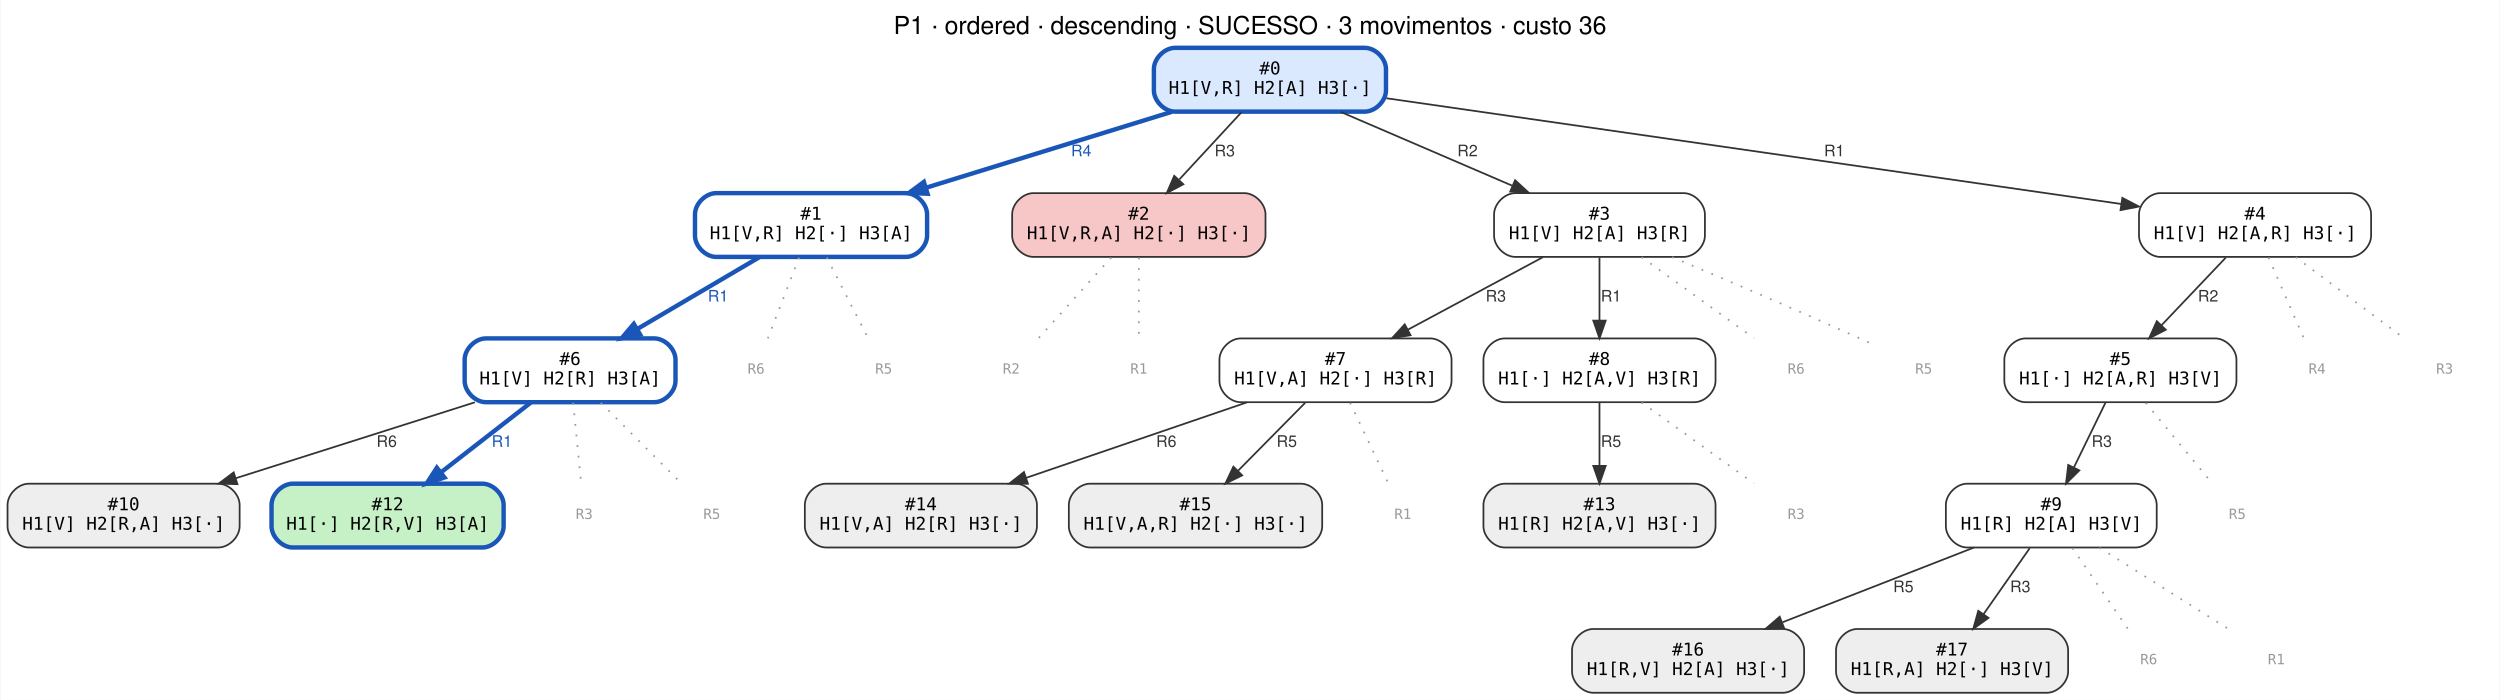
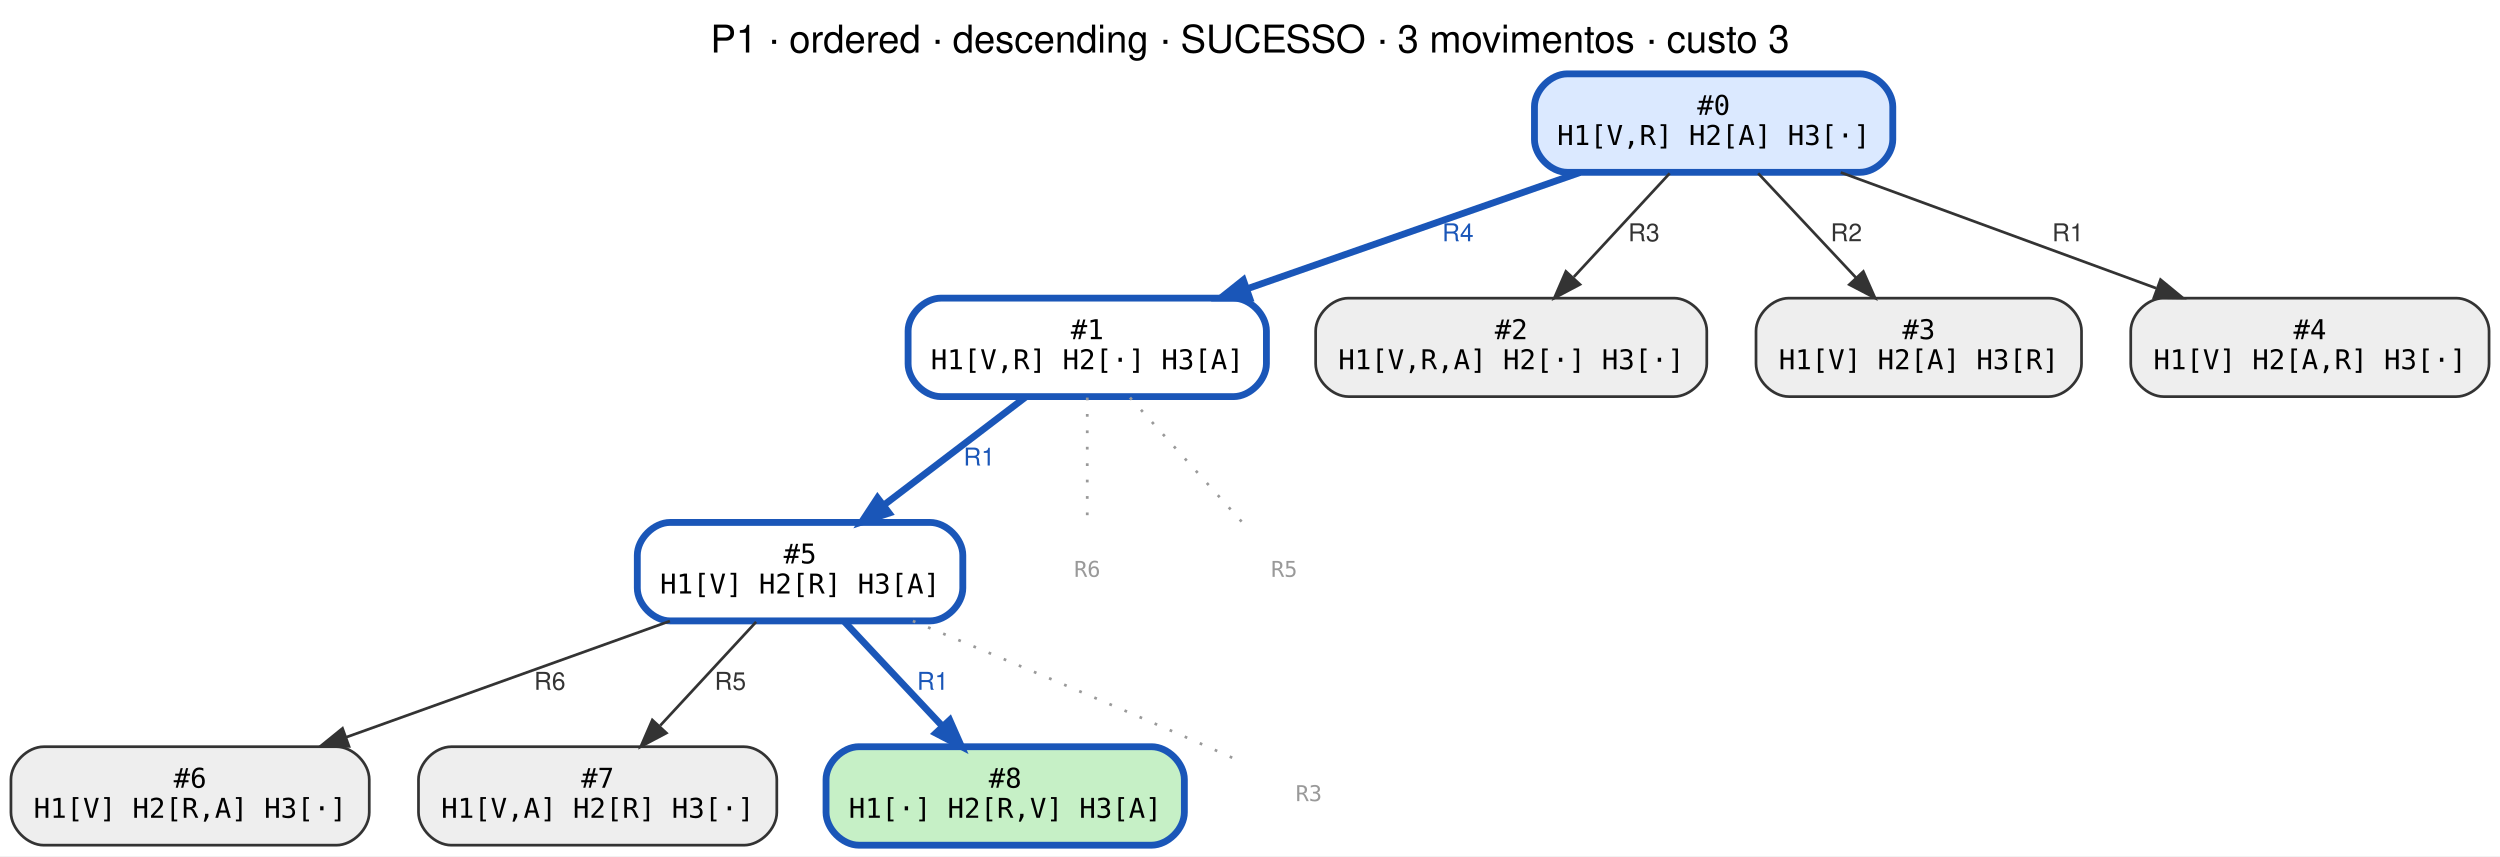
- <svg xmlns="http://www.w3.org/2000/svg" width="1411pt" height="395pt" viewBox="0.00 0.00 1410.50 395.00">
-   <g id="graph0" class="graph" transform="scale(1 1) rotate(0) translate(4 391)">
-     <polygon fill="white" stroke="transparent" points="-4,4 -4,-391 1406.5,-391 1406.5,4 -4,4" />
-     <text text-anchor="middle" x="701.25" y="-371.8" font-family="Helvetica,sans-Serif" font-size="14.00">P1 · ordered · descending · SUCESSO · 3 movimentos · custo 36</text>
+ <svg xmlns="http://www.w3.org/2000/svg" width="914pt" height="313pt" viewBox="0.00 0.00 914.00 313.00">
+   <g id="graph0" class="graph" transform="scale(1 1) rotate(0) translate(4 309)">
+     <polygon fill="white" stroke="transparent" points="-4,4 -4,-309 910,-309 910,4 -4,4" />
+     <text text-anchor="middle" x="453" y="-289.8" font-family="Helvetica,sans-Serif" font-size="14.00">P1 · ordered · descending · SUCESSO · 3 movimentos · custo 3</text>
    <g id="node1" class="node">
-       <path fill="#dbe9ff" stroke="#1a56b8" stroke-width="2.5" d="M766,-364C766,-364 659,-364 659,-364 653,-364 647,-358 647,-352 647,-352 647,-340 647,-340 647,-334 653,-328 659,-328 659,-328 766,-328 766,-328 772,-328 778,-334 778,-340 778,-340 778,-352 778,-352 778,-358 772,-364 766,-364" />
-       <text text-anchor="middle" x="712.5" y="-349" font-family="monospace" font-size="10.00">#0</text>
-       <text text-anchor="middle" x="712.5" y="-338" font-family="monospace" font-size="10.00">H1[V,R] H2[A] H3[·]</text>
+       <path fill="#dbe9ff" stroke="#1a56b8" stroke-width="2.5" d="M676,-282C676,-282 569,-282 569,-282 563,-282 557,-276 557,-270 557,-270 557,-258 557,-258 557,-252 563,-246 569,-246 569,-246 676,-246 676,-246 682,-246 688,-252 688,-258 688,-258 688,-270 688,-270 688,-276 682,-282 676,-282" />
+       <text text-anchor="middle" x="622.5" y="-267" font-family="monospace" font-size="10.00">#0</text>
+       <text text-anchor="middle" x="622.5" y="-256" font-family="monospace" font-size="10.00">H1[V,R] H2[A] H3[·]</text>
    </g>
    <g id="node2" class="node">
-       <path fill="#ffffff" stroke="#1a56b8" stroke-width="2.5" d="M507,-282C507,-282 400,-282 400,-282 394,-282 388,-276 388,-270 388,-270 388,-258 388,-258 388,-252 394,-246 400,-246 400,-246 507,-246 507,-246 513,-246 519,-252 519,-258 519,-258 519,-270 519,-270 519,-276 513,-282 507,-282" />
-       <text text-anchor="middle" x="453.5" y="-267" font-family="monospace" font-size="10.00">#1</text>
-       <text text-anchor="middle" x="453.5" y="-256" font-family="monospace" font-size="10.00">H1[V,R] H2[·] H3[A]</text>
+       <path fill="#ffffff" stroke="#1a56b8" stroke-width="2.5" d="M447,-200C447,-200 340,-200 340,-200 334,-200 328,-194 328,-188 328,-188 328,-176 328,-176 328,-170 334,-164 340,-164 340,-164 447,-164 447,-164 453,-164 459,-170 459,-176 459,-176 459,-188 459,-188 459,-194 453,-200 447,-200" />
+       <text text-anchor="middle" x="393.5" y="-185" font-family="monospace" font-size="10.00">#1</text>
+       <text text-anchor="middle" x="393.5" y="-174" font-family="monospace" font-size="10.00">H1[V,R] H2[·] H3[A]</text>
    </g>
    <g id="edge1" class="edge">
-       <path fill="none" stroke="#1a56b8" stroke-width="2.5" d="M657.26,-327.94C616.6,-315.38 561.19,-298.26 518.41,-285.05" />
-       <polygon fill="#1a56b8" stroke="#1a56b8" stroke-width="2.5" points="519.25,-281.64 508.66,-282.04 517.18,-288.33 519.25,-281.64" />
-       <text text-anchor="middle" x="606" y="-302.8" font-family="Helvetica,sans-Serif" font-size="9.00" fill="#1a56b8">R4</text>
+       <path fill="none" stroke="#1a56b8" stroke-width="2.5" d="M573.65,-245.94C538.08,-233.51 489.74,-216.62 452.09,-203.47" />
+       <polygon fill="#1a56b8" stroke="#1a56b8" stroke-width="2.5" points="452.87,-200.03 442.27,-200.04 450.56,-206.64 452.87,-200.03" />
+       <text text-anchor="middle" x="529" y="-220.8" font-family="Helvetica,sans-Serif" font-size="9.00" fill="#1a56b8">R4</text>
    </g>
    <g id="node3" class="node">
-       <path fill="#f7c6c6" stroke="#333333" d="M698,-282C698,-282 579,-282 579,-282 573,-282 567,-276 567,-270 567,-270 567,-258 567,-258 567,-252 573,-246 579,-246 579,-246 698,-246 698,-246 704,-246 710,-252 710,-258 710,-258 710,-270 710,-270 710,-276 704,-282 698,-282" />
-       <text text-anchor="middle" x="638.5" y="-267" font-family="monospace" font-size="10.00">#2</text>
-       <text text-anchor="middle" x="638.5" y="-256" font-family="monospace" font-size="10.00">H1[V,R,A] H2[·] H3[·]</text>
+       <path fill="#eeeeee" stroke="#333333" d="M608,-200C608,-200 489,-200 489,-200 483,-200 477,-194 477,-188 477,-188 477,-176 477,-176 477,-170 483,-164 489,-164 489,-164 608,-164 608,-164 614,-164 620,-170 620,-176 620,-176 620,-188 620,-188 620,-194 614,-200 608,-200" />
+       <text text-anchor="middle" x="548.5" y="-185" font-family="monospace" font-size="10.00">#2</text>
+       <text text-anchor="middle" x="548.5" y="-174" font-family="monospace" font-size="10.00">H1[V,R,A] H2[·] H3[·]</text>
    </g>
    <g id="edge2" class="edge">
-       <path fill="none" stroke="#333333" d="M696.44,-327.64C686.19,-316.56 672.74,-302.02 661.38,-289.74" />
-       <polygon fill="#333333" stroke="#333333" points="663.63,-287.01 654.27,-282.05 658.49,-291.77 663.63,-287.01" />
-       <text text-anchor="middle" x="687" y="-302.8" font-family="Helvetica,sans-Serif" font-size="9.00" fill="#333333">R3</text>
+       <path fill="none" stroke="#333333" d="M606.44,-245.64C596.19,-234.56 582.74,-220.02 571.38,-207.74" />
+       <polygon fill="#333333" stroke="#333333" points="573.63,-205.01 564.27,-200.05 568.49,-209.77 573.63,-205.01" />
+       <text text-anchor="middle" x="597" y="-220.8" font-family="Helvetica,sans-Serif" font-size="9.00" fill="#333333">R3</text>
    </g>
    <g id="node4" class="node">
-       <path fill="#ffffff" stroke="#333333" d="M946,-282C946,-282 851,-282 851,-282 845,-282 839,-276 839,-270 839,-270 839,-258 839,-258 839,-252 845,-246 851,-246 851,-246 946,-246 946,-246 952,-246 958,-252 958,-258 958,-258 958,-270 958,-270 958,-276 952,-282 946,-282" />
-       <text text-anchor="middle" x="898.5" y="-267" font-family="monospace" font-size="10.00">#3</text>
-       <text text-anchor="middle" x="898.5" y="-256" font-family="monospace" font-size="10.00">H1[V] H2[A] H3[R]</text>
+       <path fill="#eeeeee" stroke="#333333" d="M745,-200C745,-200 650,-200 650,-200 644,-200 638,-194 638,-188 638,-188 638,-176 638,-176 638,-170 644,-164 650,-164 650,-164 745,-164 745,-164 751,-164 757,-170 757,-176 757,-176 757,-188 757,-188 757,-194 751,-200 745,-200" />
+       <text text-anchor="middle" x="697.5" y="-185" font-family="monospace" font-size="10.00">#3</text>
+       <text text-anchor="middle" x="697.5" y="-174" font-family="monospace" font-size="10.00">H1[V] H2[A] H3[R]</text>
    </g>
    <g id="edge3" class="edge">
-       <path fill="none" stroke="#333333" d="M752.4,-327.84C780.72,-315.66 818.92,-299.23 849.15,-286.23" />
-       <polygon fill="#333333" stroke="#333333" points="850.86,-289.3 858.66,-282.13 848.1,-282.87 850.86,-289.3" />
-       <text text-anchor="middle" x="824" y="-302.8" font-family="Helvetica,sans-Serif" font-size="9.00" fill="#333333">R2</text>
+       <path fill="none" stroke="#333333" d="M638.77,-245.64C649.26,-234.45 663.06,-219.74 674.64,-207.39" />
+       <polygon fill="#333333" stroke="#333333" points="677.23,-209.74 681.52,-200.05 672.12,-204.95 677.23,-209.74" />
+       <text text-anchor="middle" x="671" y="-220.8" font-family="Helvetica,sans-Serif" font-size="9.00" fill="#333333">R2</text>
    </g>
    <g id="node5" class="node">
-       <path fill="#ffffff" stroke="#333333" d="M1322,-282C1322,-282 1215,-282 1215,-282 1209,-282 1203,-276 1203,-270 1203,-270 1203,-258 1203,-258 1203,-252 1209,-246 1215,-246 1215,-246 1322,-246 1322,-246 1328,-246 1334,-252 1334,-258 1334,-258 1334,-270 1334,-270 1334,-276 1328,-282 1322,-282" />
-       <text text-anchor="middle" x="1268.5" y="-267" font-family="monospace" font-size="10.00">#4</text>
-       <text text-anchor="middle" x="1268.5" y="-256" font-family="monospace" font-size="10.00">H1[V] H2[A,R] H3[·]</text>
+       <path fill="#eeeeee" stroke="#333333" d="M894,-200C894,-200 787,-200 787,-200 781,-200 775,-194 775,-188 775,-188 775,-176 775,-176 775,-170 781,-164 787,-164 787,-164 894,-164 894,-164 900,-164 906,-170 906,-176 906,-176 906,-188 906,-188 906,-194 900,-200 894,-200" />
+       <text text-anchor="middle" x="840.5" y="-185" font-family="monospace" font-size="10.00">#4</text>
+       <text text-anchor="middle" x="840.5" y="-174" font-family="monospace" font-size="10.00">H1[V] H2[A,R] H3[·]</text>
    </g>
    <g id="edge4" class="edge">
-       <path fill="none" stroke="#333333" d="M778.19,-335.55C881.99,-320.61 1083.38,-291.64 1192.99,-275.87" />
-       <polygon fill="#333333" stroke="#333333" points="1193.58,-279.32 1202.98,-274.43 1192.58,-272.39 1193.58,-279.32" />
-       <text text-anchor="middle" x="1031" y="-302.8" font-family="Helvetica,sans-Serif" font-size="9.00" fill="#333333">R1</text>
+       <path fill="none" stroke="#333333" d="M669,-245.94C702.72,-233.56 748.49,-216.77 784.27,-203.64" />
+       <polygon fill="#333333" stroke="#333333" points="785.89,-206.77 794.07,-200.04 783.48,-200.2 785.89,-206.77" />
+       <text text-anchor="middle" x="752" y="-220.8" font-family="Helvetica,sans-Serif" font-size="9.00" fill="#333333">R1</text>
+     </g>
+     <g id="node6" class="node">
+       <path fill="#ffffff" stroke="#1a56b8" stroke-width="2.5" d="M336,-118C336,-118 241,-118 241,-118 235,-118 229,-112 229,-106 229,-106 229,-94 229,-94 229,-88 235,-82 241,-82 241,-82 336,-82 336,-82 342,-82 348,-88 348,-94 348,-94 348,-106 348,-106 348,-112 342,-118 336,-118" />
+       <text text-anchor="middle" x="288.5" y="-103" font-family="monospace" font-size="10.00">#5</text>
+       <text text-anchor="middle" x="288.5" y="-92" font-family="monospace" font-size="10.00">H1[V] H2[R] H3[A]</text>
+     </g>
+     <g id="edge5" class="edge">
+       <path fill="none" stroke="#1a56b8" stroke-width="2.5" d="M370.97,-163.84C355.89,-152.34 335.84,-137.07 319.28,-124.45" />
+       <polygon fill="#1a56b8" stroke="#1a56b8" stroke-width="2.5" points="321.06,-121.41 310.99,-118.13 316.82,-126.98 321.06,-121.41" />
+       <text text-anchor="middle" x="354" y="-138.8" font-family="Helvetica,sans-Serif" font-size="9.00" fill="#1a56b8">R1</text>
+     </g>
+     <g id="node10" class="node">
+       <text text-anchor="middle" x="393.5" y="-98.1" font-family="monospace" font-size="8.00" fill="#999999">R6</text>
+     </g>
+     <g id="edge9" class="edge">
+       <path fill="none" stroke="#999999" stroke-dasharray="1,5" d="M393.5,-163.64C393.5,-150.13 393.5,-131.48 393.5,-118.05" />
+     </g>
+     <g id="node11" class="node">
+       <text text-anchor="middle" x="465.5" y="-98.1" font-family="monospace" font-size="8.00" fill="#999999">R5</text>
+     </g>
+     <g id="edge10" class="edge">
+       <path fill="none" stroke="#999999" stroke-dasharray="1,5" d="M409.12,-163.64C421.28,-150.13 438.07,-131.48 450.15,-118.05" />
    </g>
    <g id="node7" class="node">
-       <path fill="#ffffff" stroke="#1a56b8" stroke-width="2.5" d="M365,-200C365,-200 270,-200 270,-200 264,-200 258,-194 258,-188 258,-188 258,-176 258,-176 258,-170 264,-164 270,-164 270,-164 365,-164 365,-164 371,-164 377,-170 377,-176 377,-176 377,-188 377,-188 377,-194 371,-200 365,-200" />
-       <text text-anchor="middle" x="317.5" y="-185" font-family="monospace" font-size="10.00">#6</text>
-       <text text-anchor="middle" x="317.5" y="-174" font-family="monospace" font-size="10.00">H1[V] H2[R] H3[A]</text>
+       <path fill="#eeeeee" stroke="#333333" d="M119,-36C119,-36 12,-36 12,-36 6,-36 0,-30 0,-24 0,-24 0,-12 0,-12 0,-6 6,0 12,0 12,0 119,0 119,0 125,0 131,-6 131,-12 131,-12 131,-24 131,-24 131,-30 125,-36 119,-36" />
+       <text text-anchor="middle" x="65.5" y="-21" font-family="monospace" font-size="10.00">#6</text>
+       <text text-anchor="middle" x="65.5" y="-10" font-family="monospace" font-size="10.00">H1[V] H2[R,A] H3[·]</text>
    </g>
    <g id="edge6" class="edge">
-       <path fill="none" stroke="#1a56b8" stroke-width="2.5" d="M424.32,-245.84C404.16,-233.97 377.14,-218.08 355.32,-205.25" />
-       <polygon fill="#1a56b8" stroke="#1a56b8" stroke-width="2.5" points="357.02,-202.19 346.63,-200.13 353.47,-208.22 357.02,-202.19" />
-       <text text-anchor="middle" x="401" y="-220.8" font-family="Helvetica,sans-Serif" font-size="9.00" fill="#1a56b8">R1</text>
-     </g>
-     <g id="node20" class="node">
-       <text text-anchor="middle" x="422.5" y="-180.1" font-family="monospace" font-size="8.00" fill="#999999">R6</text>
-     </g>
-     <g id="edge19" class="edge">
-       <path fill="none" stroke="#999999" stroke-dasharray="1,5" d="M446.77,-245.64C441.54,-232.13 434.31,-213.48 429.11,-200.05" />
-     </g>
-     <g id="node21" class="node">
-       <text text-anchor="middle" x="494.5" y="-180.1" font-family="monospace" font-size="8.00" fill="#999999">R5</text>
-     </g>
-     <g id="edge20" class="edge">
-       <path fill="none" stroke="#999999" stroke-dasharray="1,5" d="M462.4,-245.64C469.32,-232.13 478.88,-213.48 485.76,-200.05" />
-     </g>
-     <g id="node22" class="node">
-       <text text-anchor="middle" x="566.5" y="-180.1" font-family="monospace" font-size="8.00" fill="#999999">R2</text>
-     </g>
-     <g id="edge21" class="edge">
-       <path fill="none" stroke="#999999" stroke-dasharray="1,5" d="M622.88,-245.64C610.72,-232.13 593.93,-213.48 581.85,-200.05" />
-     </g>
-     <g id="node23" class="node">
-       <text text-anchor="middle" x="638.5" y="-180.1" font-family="monospace" font-size="8.00" fill="#999999">R1</text>
-     </g>
-     <g id="edge22" class="edge">
-       <path fill="none" stroke="#999999" stroke-dasharray="1,5" d="M638.5,-245.64C638.5,-232.13 638.5,-213.48 638.5,-200.05" />
+       <path fill="none" stroke="#333333" d="M240.93,-81.94C206.29,-69.51 159.22,-52.62 122.56,-39.47" />
+       <polygon fill="#333333" stroke="#333333" points="123.59,-36.12 112.99,-36.04 121.22,-42.71 123.59,-36.12" />
+       <text text-anchor="middle" x="197" y="-56.8" font-family="Helvetica,sans-Serif" font-size="9.00" fill="#333333">R6</text>
    </g>
    <g id="node8" class="node">
-       <path fill="#ffffff" stroke="#333333" d="M803,-200C803,-200 696,-200 696,-200 690,-200 684,-194 684,-188 684,-188 684,-176 684,-176 684,-170 690,-164 696,-164 696,-164 803,-164 803,-164 809,-164 815,-170 815,-176 815,-176 815,-188 815,-188 815,-194 809,-200 803,-200" />
-       <text text-anchor="middle" x="749.5" y="-185" font-family="monospace" font-size="10.00">#7</text>
-       <text text-anchor="middle" x="749.5" y="-174" font-family="monospace" font-size="10.00">H1[V,A] H2[·] H3[R]</text>
+       <path fill="#eeeeee" stroke="#333333" d="M268,-36C268,-36 161,-36 161,-36 155,-36 149,-30 149,-24 149,-24 149,-12 149,-12 149,-6 155,0 161,0 161,0 268,0 268,0 274,0 280,-6 280,-12 280,-12 280,-24 280,-24 280,-30 274,-36 268,-36" />
+       <text text-anchor="middle" x="214.5" y="-21" font-family="monospace" font-size="10.00">#7</text>
+       <text text-anchor="middle" x="214.5" y="-10" font-family="monospace" font-size="10.00">H1[V,A] H2[R] H3[·]</text>
    </g>
    <g id="edge7" class="edge">
-       <path fill="none" stroke="#333333" d="M866.54,-245.84C844.24,-233.87 814.31,-217.8 790.3,-204.9" />
-       <polygon fill="#333333" stroke="#333333" points="791.88,-201.78 781.41,-200.13 788.57,-207.95 791.88,-201.78" />
-       <text text-anchor="middle" x="840" y="-220.8" font-family="Helvetica,sans-Serif" font-size="9.00" fill="#333333">R3</text>
+       <path fill="none" stroke="#333333" d="M272.44,-81.64C262.19,-70.56 248.74,-56.02 237.38,-43.74" />
+       <polygon fill="#333333" stroke="#333333" points="239.63,-41.01 230.27,-36.05 234.49,-45.77 239.63,-41.01" />
+       <text text-anchor="middle" x="263" y="-56.8" font-family="Helvetica,sans-Serif" font-size="9.00" fill="#333333">R5</text>
    </g>
    <g id="node9" class="node">
-       <path fill="#ffffff" stroke="#333333" d="M952,-200C952,-200 845,-200 845,-200 839,-200 833,-194 833,-188 833,-188 833,-176 833,-176 833,-170 839,-164 845,-164 845,-164 952,-164 952,-164 958,-164 964,-170 964,-176 964,-176 964,-188 964,-188 964,-194 958,-200 952,-200" />
-       <text text-anchor="middle" x="898.5" y="-185" font-family="monospace" font-size="10.00">#8</text>
-       <text text-anchor="middle" x="898.5" y="-174" font-family="monospace" font-size="10.00">H1[·] H2[A,V] H3[R]</text>
+       <path fill="#c6f0c6" stroke="#1a56b8" stroke-width="2.5" d="M417,-36C417,-36 310,-36 310,-36 304,-36 298,-30 298,-24 298,-24 298,-12 298,-12 298,-6 304,0 310,0 310,0 417,0 417,0 423,0 429,-6 429,-12 429,-12 429,-24 429,-24 429,-30 423,-36 417,-36" />
+       <text text-anchor="middle" x="363.5" y="-21" font-family="monospace" font-size="10.00">#8</text>
+       <text text-anchor="middle" x="363.5" y="-10" font-family="monospace" font-size="10.00">H1[·] H2[R,V] H3[A]</text>
    </g>
    <g id="edge8" class="edge">
-       <path fill="none" stroke="#333333" d="M898.5,-245.64C898.5,-235.3 898.5,-221.94 898.5,-210.22" />
-       <polygon fill="#333333" stroke="#333333" points="902,-210.05 898.5,-200.05 895,-210.05 902,-210.05" />
-       <text text-anchor="middle" x="905" y="-220.8" font-family="Helvetica,sans-Serif" font-size="9.00" fill="#333333">R1</text>
-     </g>
-     <g id="node24" class="node">
-       <text text-anchor="middle" x="1009.5" y="-180.1" font-family="monospace" font-size="8.00" fill="#999999">R6</text>
-     </g>
-     <g id="edge23" class="edge">
-       <path fill="none" stroke="#999999" stroke-dasharray="1,5" d="M922.31,-245.84C941.04,-232.34 967.01,-213.62 985.73,-200.13" />
-     </g>
-     <g id="node25" class="node">
-       <text text-anchor="middle" x="1081.5" y="-180.1" font-family="monospace" font-size="8.00" fill="#999999">R5</text>
-     </g>
-     <g id="edge24" class="edge">
-       <path fill="none" stroke="#999999" stroke-dasharray="1,5" d="M939.54,-245.88C969.12,-233.43 1009.93,-216.02 1045.5,-200 1048.4,-198.69 1051.42,-197.31 1054.42,-195.92" />
-     </g>
-     <g id="node6" class="node">
-       <path fill="#ffffff" stroke="#333333" d="M1246,-200C1246,-200 1139,-200 1139,-200 1133,-200 1127,-194 1127,-188 1127,-188 1127,-176 1127,-176 1127,-170 1133,-164 1139,-164 1139,-164 1246,-164 1246,-164 1252,-164 1258,-170 1258,-176 1258,-176 1258,-188 1258,-188 1258,-194 1252,-200 1246,-200" />
-       <text text-anchor="middle" x="1192.5" y="-185" font-family="monospace" font-size="10.00">#5</text>
-       <text text-anchor="middle" x="1192.5" y="-174" font-family="monospace" font-size="10.00">H1[·] H2[A,R] H3[V]</text>
-     </g>
-     <g id="edge5" class="edge">
-       <path fill="none" stroke="#333333" d="M1252.01,-245.64C1241.38,-234.45 1227.4,-219.74 1215.67,-207.39" />
-       <polygon fill="#333333" stroke="#333333" points="1218.12,-204.89 1208.7,-200.05 1213.05,-209.71 1218.12,-204.89" />
-       <text text-anchor="middle" x="1242" y="-220.8" font-family="Helvetica,sans-Serif" font-size="9.00" fill="#333333">R2</text>
-     </g>
-     <g id="node18" class="node">
-       <text text-anchor="middle" x="1303.5" y="-180.1" font-family="monospace" font-size="8.00" fill="#999999">R4</text>
-     </g>
-     <g id="edge17" class="edge">
-       <path fill="none" stroke="#999999" stroke-dasharray="1,5" d="M1276.09,-245.64C1282.01,-232.13 1290.16,-213.48 1296.04,-200.05" />
-     </g>
-     <g id="node19" class="node">
-       <text text-anchor="middle" x="1375.5" y="-180.1" font-family="monospace" font-size="8.00" fill="#999999">R3</text>
-     </g>
-     <g id="edge18" class="edge">
-       <path fill="none" stroke="#999999" stroke-dasharray="1,5" d="M1291.45,-245.84C1309.51,-232.34 1334.54,-213.62 1352.58,-200.13" />
-     </g>
-     <g id="node10" class="node">
-       <path fill="#ffffff" stroke="#333333" d="M1201,-118C1201,-118 1106,-118 1106,-118 1100,-118 1094,-112 1094,-106 1094,-106 1094,-94 1094,-94 1094,-88 1100,-82 1106,-82 1106,-82 1201,-82 1201,-82 1207,-82 1213,-88 1213,-94 1213,-94 1213,-106 1213,-106 1213,-112 1207,-118 1201,-118" />
-       <text text-anchor="middle" x="1153.5" y="-103" font-family="monospace" font-size="10.00">#9</text>
-       <text text-anchor="middle" x="1153.5" y="-92" font-family="monospace" font-size="10.00">H1[R] H2[A] H3[V]</text>
-     </g>
-     <g id="edge9" class="edge">
-       <path fill="none" stroke="#333333" d="M1184.04,-163.64C1178.84,-152.98 1172.08,-139.12 1166.25,-127.15" />
-       <polygon fill="#333333" stroke="#333333" points="1169.34,-125.51 1161.81,-118.05 1163.05,-128.57 1169.34,-125.51" />
-       <text text-anchor="middle" x="1182" y="-138.8" font-family="Helvetica,sans-Serif" font-size="9.00" fill="#333333">R3</text>
-     </g>
-     <g id="node26" class="node">
-       <text text-anchor="middle" x="1258.5" y="-98.1" font-family="monospace" font-size="8.00" fill="#999999">R5</text>
-     </g>
-     <g id="edge25" class="edge">
-       <path fill="none" stroke="#999999" stroke-dasharray="1,5" d="M1206.82,-163.64C1217.97,-150.13 1233.35,-131.48 1244.43,-118.05" />
-     </g>
-     <g id="node11" class="node">
-       <path fill="#eeeeee" stroke="#333333" d="M119,-118C119,-118 12,-118 12,-118 6,-118 0,-112 0,-106 0,-106 0,-94 0,-94 0,-88 6,-82 12,-82 12,-82 119,-82 119,-82 125,-82 131,-88 131,-94 131,-94 131,-106 131,-106 131,-112 125,-118 119,-118" />
-       <text text-anchor="middle" x="65.5" y="-103" font-family="monospace" font-size="10.00">#10</text>
-       <text text-anchor="middle" x="65.5" y="-92" font-family="monospace" font-size="10.00">H1[V] H2[R,A] H3[·]</text>
-     </g>
-     <g id="edge10" class="edge">
-       <path fill="none" stroke="#333333" d="M263.75,-163.94C224.27,-151.4 170.5,-134.33 128.92,-121.13" />
-       <polygon fill="#333333" stroke="#333333" points="129.76,-117.73 119.17,-118.04 127.64,-124.4 129.76,-117.73" />
-       <text text-anchor="middle" x="214" y="-138.8" font-family="Helvetica,sans-Serif" font-size="9.00" fill="#333333">R6</text>
+       <path fill="none" stroke="#1a56b8" stroke-width="2.5" d="M304.77,-81.64C315.26,-70.45 329.06,-55.74 340.64,-43.39" />
+       <polygon fill="#1a56b8" stroke="#1a56b8" stroke-width="2.5" points="343.23,-45.74 347.52,-36.05 338.12,-40.95 343.23,-45.74" />
+       <text text-anchor="middle" x="337" y="-56.8" font-family="Helvetica,sans-Serif" font-size="9.00" fill="#1a56b8">R1</text>
    </g>
    <g id="node12" class="node">
-       <path fill="#c6f0c6" stroke="#1a56b8" stroke-width="2.5" d="M268,-118C268,-118 161,-118 161,-118 155,-118 149,-112 149,-106 149,-106 149,-94 149,-94 149,-88 155,-82 161,-82 161,-82 268,-82 268,-82 274,-82 280,-88 280,-94 280,-94 280,-106 280,-106 280,-112 274,-118 268,-118" />
-       <text text-anchor="middle" x="214.5" y="-103" font-family="monospace" font-size="10.00">#12</text>
-       <text text-anchor="middle" x="214.5" y="-92" font-family="monospace" font-size="10.00">H1[·] H2[R,V] H3[A]</text>
+       <text text-anchor="middle" x="474.5" y="-16.1" font-family="monospace" font-size="8.00" fill="#999999">R3</text>
    </g>
    <g id="edge11" class="edge">
-       <path fill="none" stroke="#1a56b8" stroke-width="2.5" d="M295.4,-163.84C280.6,-152.34 260.93,-137.07 244.69,-124.45" />
-       <polygon fill="#1a56b8" stroke="#1a56b8" stroke-width="2.5" points="246.6,-121.5 236.56,-118.13 242.31,-127.03 246.6,-121.5" />
-       <text text-anchor="middle" x="279" y="-138.8" font-family="Helvetica,sans-Serif" font-size="9.00" fill="#1a56b8">R1</text>
-     </g>
-     <g id="node27" class="node">
-       <text text-anchor="middle" x="325.5" y="-98.1" font-family="monospace" font-size="8.00" fill="#999999">R3</text>
-     </g>
-     <g id="edge26" class="edge">
-       <path fill="none" stroke="#999999" stroke-dasharray="1,5" d="M319.24,-163.64C320.59,-150.13 322.45,-131.48 323.79,-118.05" />
-     </g>
-     <g id="node30" class="node">
-       <text text-anchor="middle" x="397.5" y="-98.1" font-family="monospace" font-size="8.00" fill="#999999">R5</text>
-     </g>
-     <g id="edge29" class="edge">
-       <path fill="none" stroke="#999999" stroke-dasharray="1,5" d="M334.86,-163.64C348.37,-150.13 367.02,-131.48 380.45,-118.05" />
-     </g>
-     <g id="node14" class="node">
-       <path fill="#eeeeee" stroke="#333333" d="M569,-118C569,-118 462,-118 462,-118 456,-118 450,-112 450,-106 450,-106 450,-94 450,-94 450,-88 456,-82 462,-82 462,-82 569,-82 569,-82 575,-82 581,-88 581,-94 581,-94 581,-106 581,-106 581,-112 575,-118 569,-118" />
-       <text text-anchor="middle" x="515.5" y="-103" font-family="monospace" font-size="10.00">#14</text>
-       <text text-anchor="middle" x="515.5" y="-92" font-family="monospace" font-size="10.00">H1[V,A] H2[R] H3[·]</text>
-     </g>
-     <g id="edge13" class="edge">
-       <path fill="none" stroke="#333333" d="M699.59,-163.94C663.09,-151.46 613.42,-134.48 574.88,-121.3" />
-       <polygon fill="#333333" stroke="#333333" points="575.93,-117.96 565.34,-118.04 573.67,-124.58 575.93,-117.96" />
-       <text text-anchor="middle" x="654" y="-138.8" font-family="Helvetica,sans-Serif" font-size="9.00" fill="#333333">R6</text>
-     </g>
-     <g id="node15" class="node">
-       <path fill="#eeeeee" stroke="#333333" d="M730,-118C730,-118 611,-118 611,-118 605,-118 599,-112 599,-106 599,-106 599,-94 599,-94 599,-88 605,-82 611,-82 611,-82 730,-82 730,-82 736,-82 742,-88 742,-94 742,-94 742,-106 742,-106 742,-112 736,-118 730,-118" />
-       <text text-anchor="middle" x="670.5" y="-103" font-family="monospace" font-size="10.00">#15</text>
-       <text text-anchor="middle" x="670.5" y="-92" font-family="monospace" font-size="10.00">H1[V,A,R] H2[·] H3[·]</text>
-     </g>
-     <g id="edge14" class="edge">
-       <path fill="none" stroke="#333333" d="M732.36,-163.64C721.31,-152.45 706.78,-137.74 694.58,-125.39" />
-       <polygon fill="#333333" stroke="#333333" points="696.85,-122.71 687.34,-118.05 691.87,-127.62 696.85,-122.71" />
-       <text text-anchor="middle" x="722" y="-138.8" font-family="Helvetica,sans-Serif" font-size="9.00" fill="#333333">R5</text>
-     </g>
-     <g id="node29" class="node">
-       <text text-anchor="middle" x="787.5" y="-98.1" font-family="monospace" font-size="8.00" fill="#999999">R1</text>
-     </g>
-     <g id="edge28" class="edge">
-       <path fill="none" stroke="#999999" stroke-dasharray="1,5" d="M757.75,-163.64C764.16,-150.13 773.02,-131.48 779.4,-118.05" />
-     </g>
-     <g id="node13" class="node">
-       <path fill="#eeeeee" stroke="#333333" d="M952,-118C952,-118 845,-118 845,-118 839,-118 833,-112 833,-106 833,-106 833,-94 833,-94 833,-88 839,-82 845,-82 845,-82 952,-82 952,-82 958,-82 964,-88 964,-94 964,-94 964,-106 964,-106 964,-112 958,-118 952,-118" />
-       <text text-anchor="middle" x="898.5" y="-103" font-family="monospace" font-size="10.00">#13</text>
-       <text text-anchor="middle" x="898.5" y="-92" font-family="monospace" font-size="10.00">H1[R] H2[A,V] H3[·]</text>
-     </g>
-     <g id="edge12" class="edge">
-       <path fill="none" stroke="#333333" d="M898.5,-163.64C898.5,-153.3 898.5,-139.94 898.5,-128.22" />
-       <polygon fill="#333333" stroke="#333333" points="902,-128.05 898.5,-118.05 895,-128.05 902,-128.05" />
-       <text text-anchor="middle" x="905" y="-138.8" font-family="Helvetica,sans-Serif" font-size="9.00" fill="#333333">R5</text>
-     </g>
-     <g id="node28" class="node">
-       <text text-anchor="middle" x="1009.5" y="-98.1" font-family="monospace" font-size="8.00" fill="#999999">R3</text>
-     </g>
-     <g id="edge27" class="edge">
-       <path fill="none" stroke="#999999" stroke-dasharray="1,5" d="M922.31,-163.84C941.04,-150.34 967.01,-131.62 985.73,-118.13" />
-     </g>
-     <g id="node16" class="node">
-       <path fill="#eeeeee" stroke="#333333" d="M1002,-36C1002,-36 895,-36 895,-36 889,-36 883,-30 883,-24 883,-24 883,-12 883,-12 883,-6 889,0 895,0 895,0 1002,0 1002,0 1008,0 1014,-6 1014,-12 1014,-12 1014,-24 1014,-24 1014,-30 1008,-36 1002,-36" />
-       <text text-anchor="middle" x="948.5" y="-21" font-family="monospace" font-size="10.00">#16</text>
-       <text text-anchor="middle" x="948.5" y="-10" font-family="monospace" font-size="10.00">H1[R,V] H2[A] H3[·]</text>
-     </g>
-     <g id="edge15" class="edge">
-       <path fill="none" stroke="#333333" d="M1109.77,-81.94C1078.2,-69.62 1035.39,-52.91 1001.81,-39.81" />
-       <polygon fill="#333333" stroke="#333333" points="1002.75,-36.41 992.16,-36.04 1000.2,-42.93 1002.75,-36.41" />
-       <text text-anchor="middle" x="1070" y="-56.8" font-family="Helvetica,sans-Serif" font-size="9.00" fill="#333333">R5</text>
-     </g>
-     <g id="node17" class="node">
-       <path fill="#eeeeee" stroke="#333333" d="M1151,-36C1151,-36 1044,-36 1044,-36 1038,-36 1032,-30 1032,-24 1032,-24 1032,-12 1032,-12 1032,-6 1038,0 1044,0 1044,0 1151,0 1151,0 1157,0 1163,-6 1163,-12 1163,-12 1163,-24 1163,-24 1163,-30 1157,-36 1151,-36" />
-       <text text-anchor="middle" x="1097.5" y="-21" font-family="monospace" font-size="10.00">#17</text>
-       <text text-anchor="middle" x="1097.5" y="-10" font-family="monospace" font-size="10.00">H1[R,A] H2[·] H3[V]</text>
-     </g>
-     <g id="edge16" class="edge">
-       <path fill="none" stroke="#333333" d="M1141.35,-81.64C1133.74,-70.77 1123.8,-56.57 1115.31,-44.44" />
-       <polygon fill="#333333" stroke="#333333" points="1118.04,-42.24 1109.44,-36.05 1112.3,-46.25 1118.04,-42.24" />
-       <text text-anchor="middle" x="1136" y="-56.8" font-family="Helvetica,sans-Serif" font-size="9.00" fill="#333333">R3</text>
-     </g>
-     <g id="node31" class="node">
-       <text text-anchor="middle" x="1208.5" y="-16.1" font-family="monospace" font-size="8.00" fill="#999999">R6</text>
-     </g>
-     <g id="edge30" class="edge">
-       <path fill="none" stroke="#999999" stroke-dasharray="1,5" d="M1165.43,-81.64C1174.72,-68.13 1187.54,-49.48 1196.78,-36.05" />
-     </g>
-     <g id="node32" class="node">
-       <text text-anchor="middle" x="1280.5" y="-16.1" font-family="monospace" font-size="8.00" fill="#999999">R1</text>
-     </g>
-     <g id="edge31" class="edge">
-       <path fill="none" stroke="#999999" stroke-dasharray="1,5" d="M1180.74,-81.84C1202.17,-68.34 1231.88,-49.62 1253.3,-36.13" />
+       <path fill="none" stroke="#999999" stroke-dasharray="1,5" d="M329.75,-81.96C359.75,-69.47 401.27,-51.98 437.5,-36 440.73,-34.57 444.12,-33.06 447.47,-31.54" />
    </g>
  </g>
</svg>
